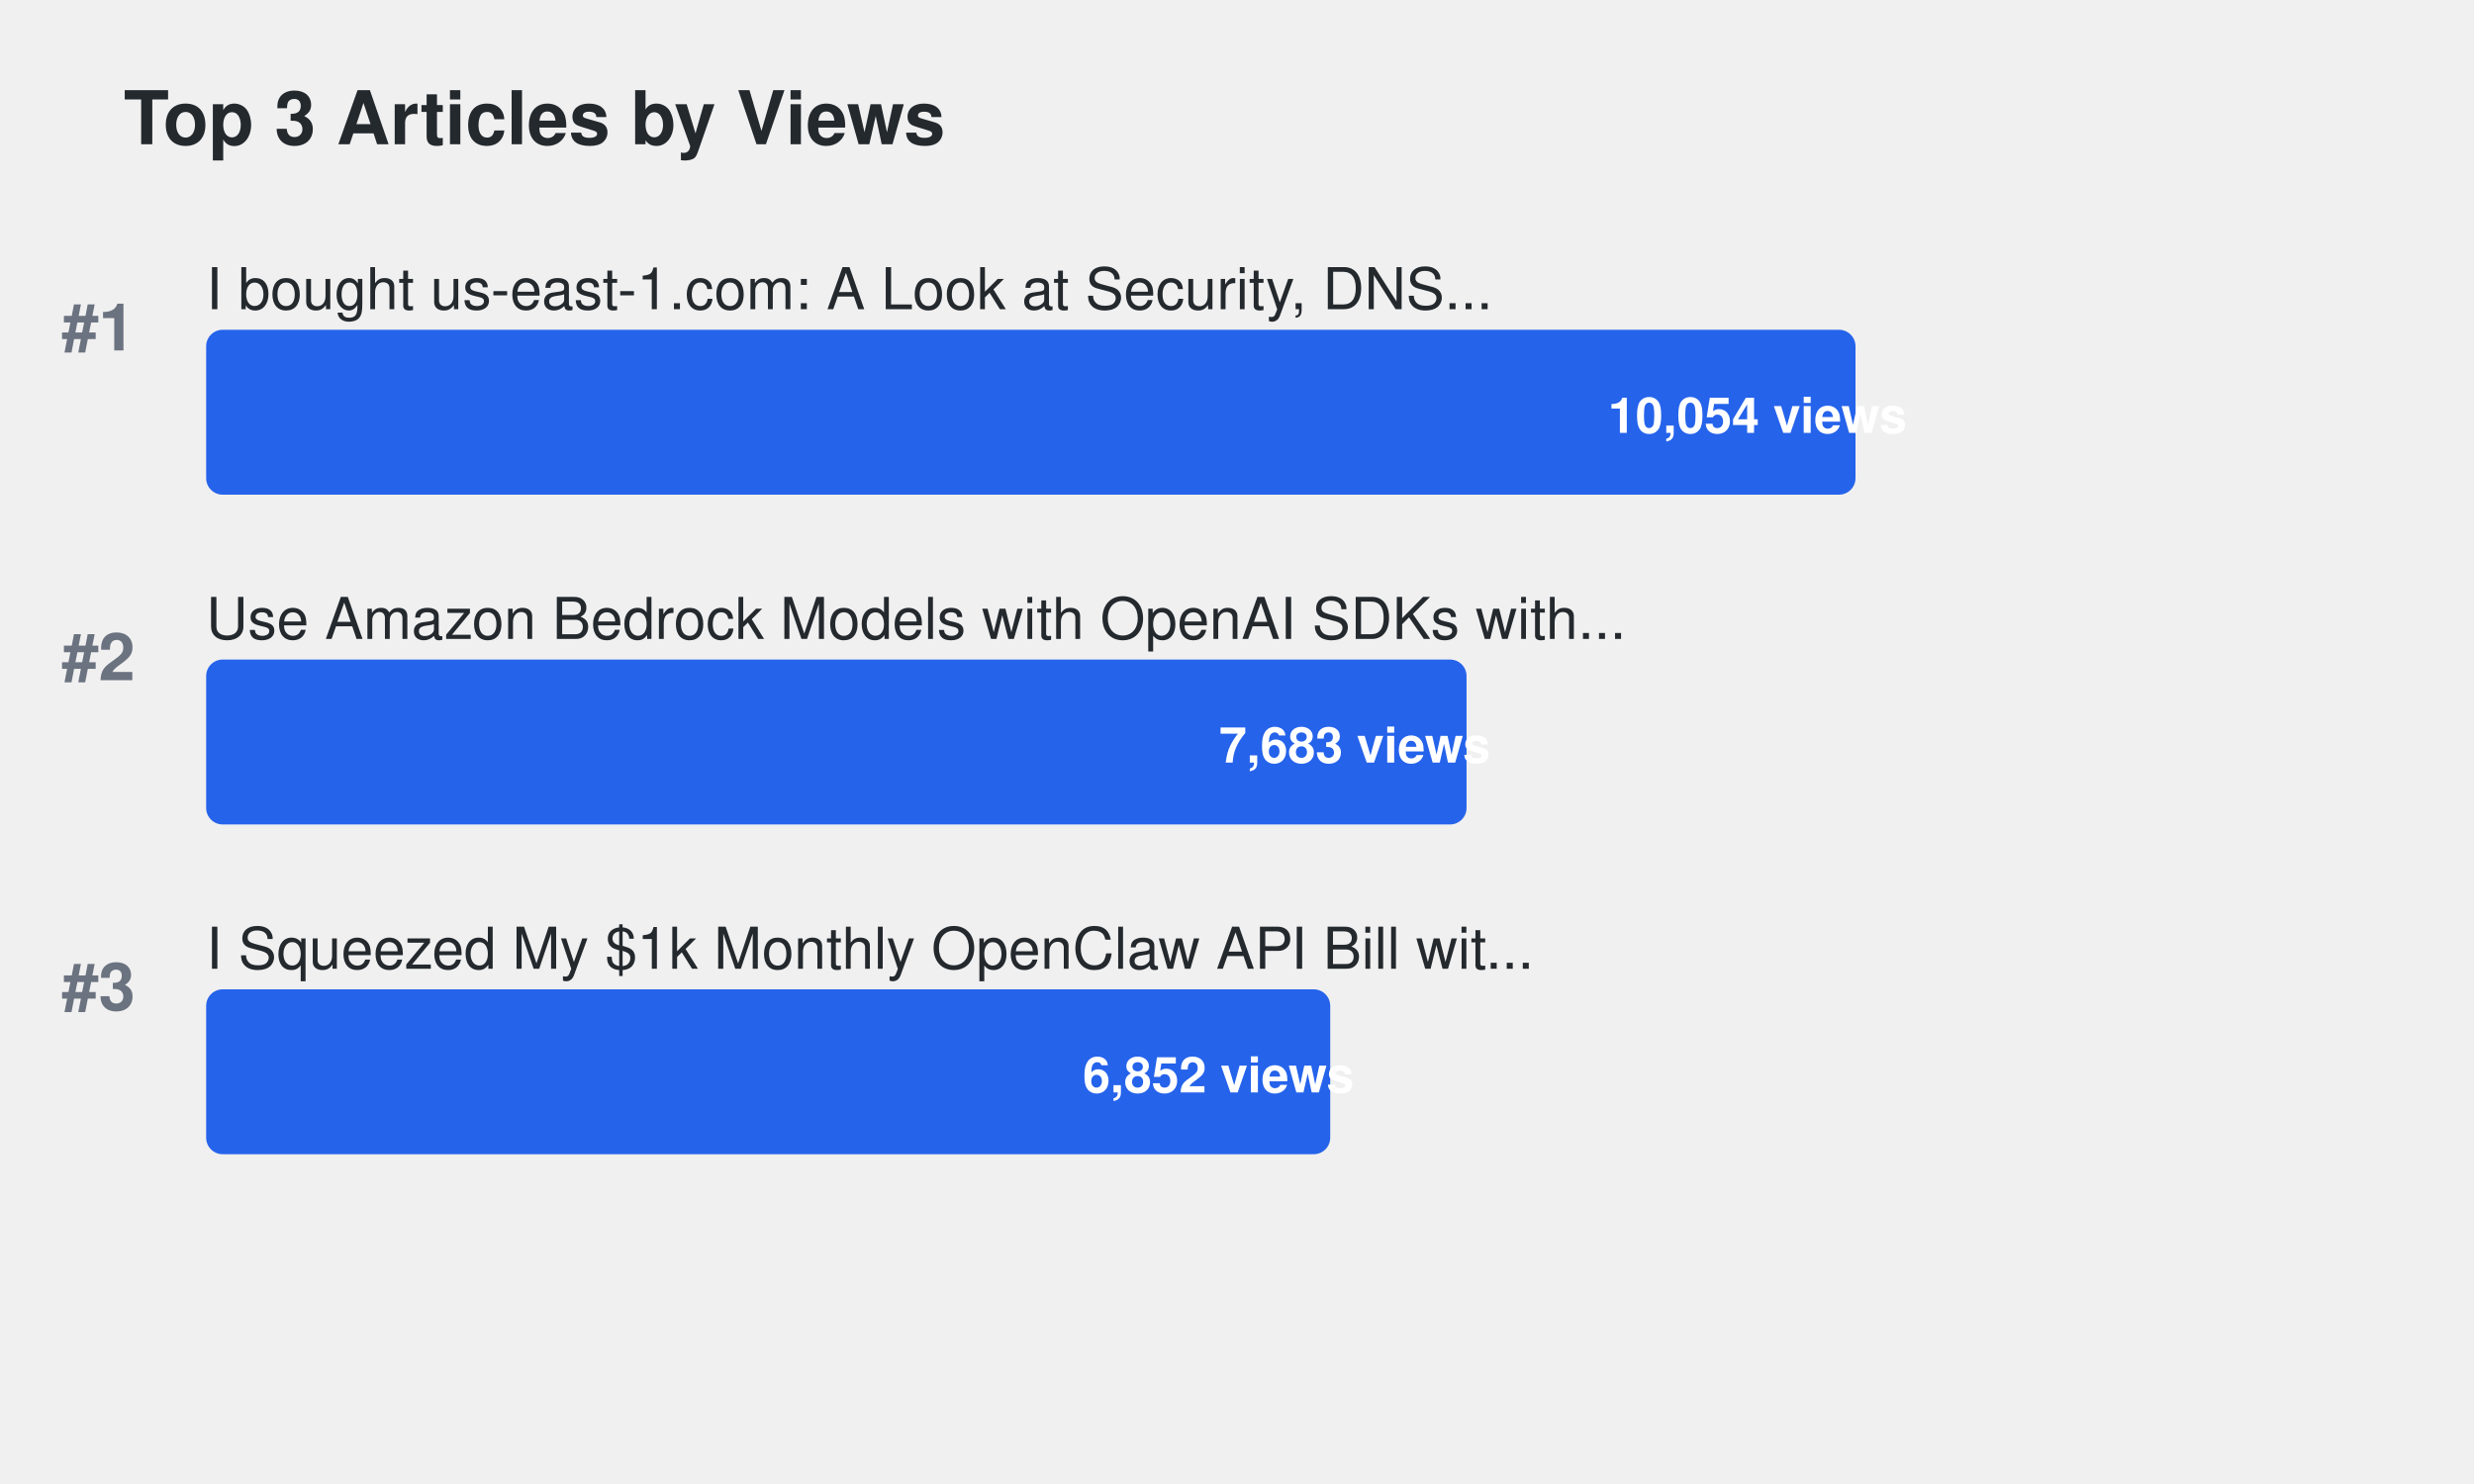
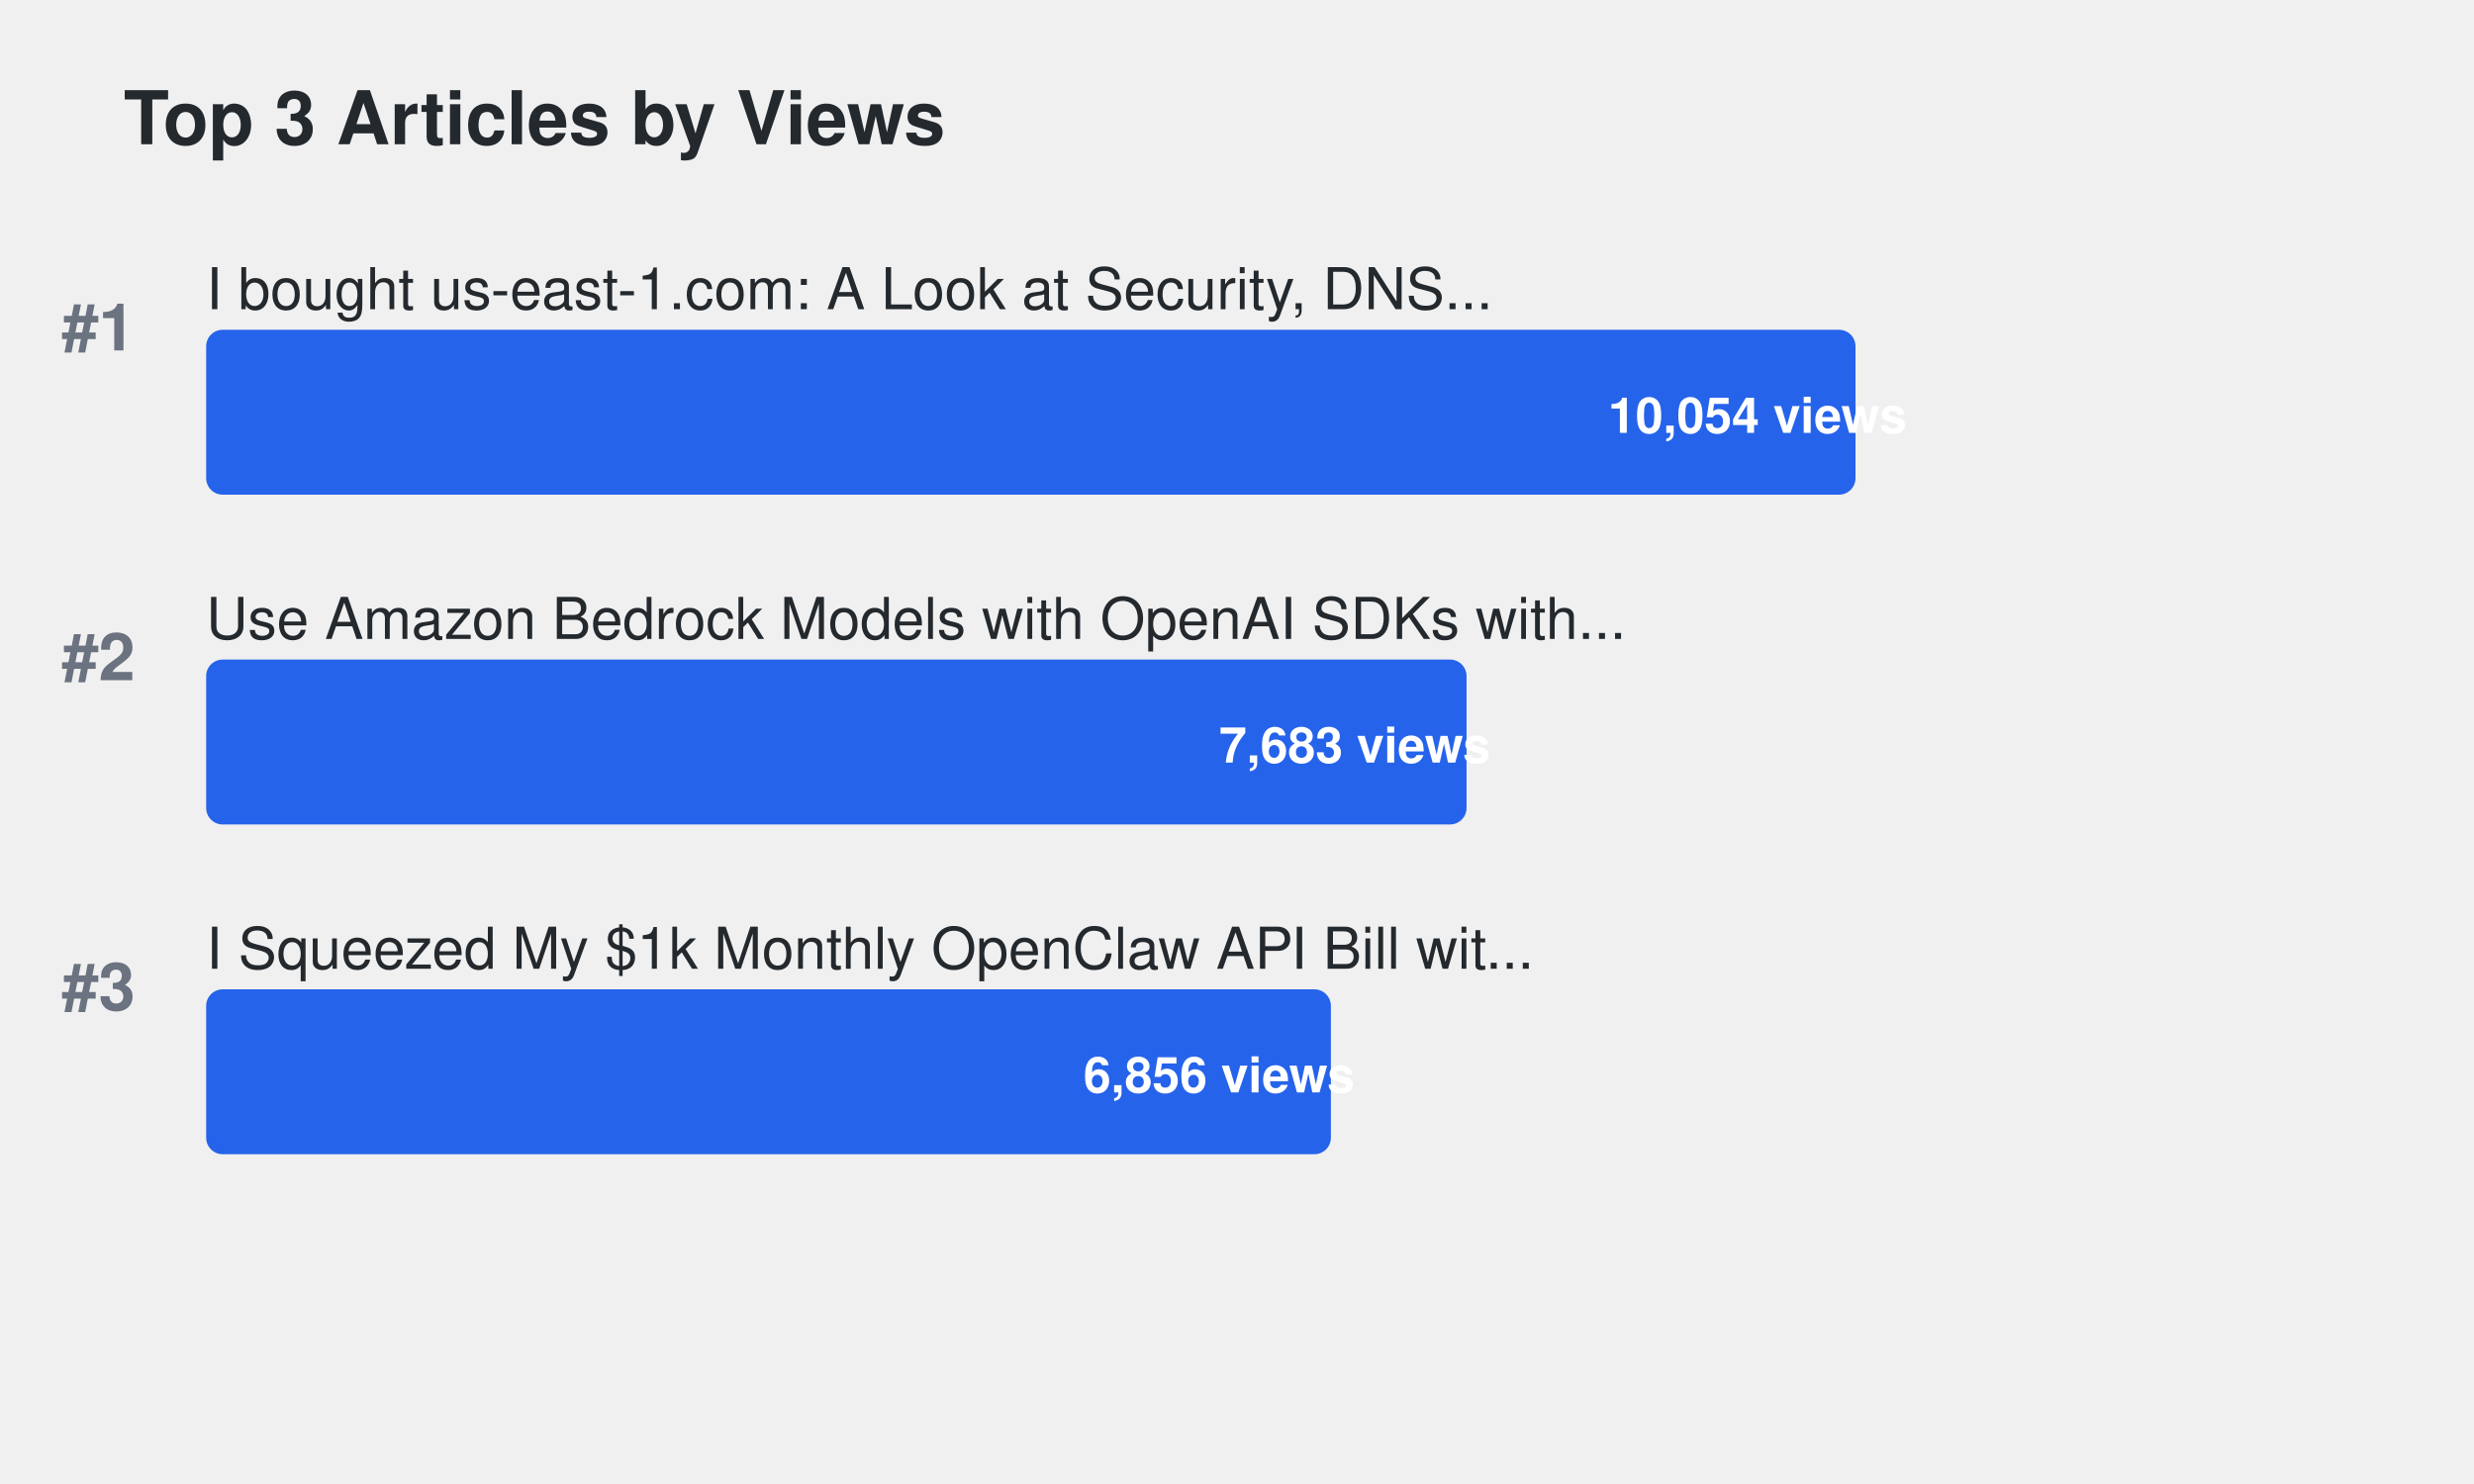
<svg xmlns="http://www.w3.org/2000/svg" width="600" height="360">
  <defs>
    <style>
.title { font-family: -apple-system, BlinkMacSystemFont, "Segoe UI", Helvetica, Arial, sans-serif; font-size: 18px; font-weight: 600; fill: #24292e; }
.article-title { font-family: -apple-system, BlinkMacSystemFont, "Segoe UI", Helvetica, Arial, sans-serif; font-size: 14px; font-weight: 500; fill: #24292e; }
.metric-value { font-family: -apple-system, BlinkMacSystemFont, "Segoe UI", Helvetica, Arial, sans-serif; font-size: 12px; font-weight: 600; fill: #ffffff; }
.rank { font-family: -apple-system, BlinkMacSystemFont, "Segoe UI", Helvetica, Arial, sans-serif; font-size: 16px; font-weight: 700; fill: #6b7280; }
.bar { rx: 4; ry: 4; }
.bar:hover { opacity: 0.8; cursor: pointer; }
a { text-decoration: none; }
a:hover .article-title { fill: #0969da; text-decoration: underline; }
a:hover .bar { opacity: 0.9; }
</style>
  </defs>
  <text x="30" y="35" class="title">Top 3 Articles by Views</text>
  <text x="15" y="85" class="rank">#1</text>
  <a href="https://dev.to/aws-builders/i-bought-us-east-1com-a-look-at-security-dns-traffic-and-protecting-aws-users-15ng" target="_blank">
    <text x="50" y="75" class="article-title">I bought us-east-1.com: A Look at Security, DNS...</text>
    <rect x="50" y="80" width="400.0" height="40" fill="#2563eb" class="bar">
</rect>
    <text x="390.0" y="105" class="metric-value" fill="#ffffff">10,054 views</text>
  </a>
  <text x="15" y="165" class="rank">#2</text>
  <a href="https://dev.to/aws-builders/use-amazon-bedrock-models-via-an-openai-api-compatible-serverless-endpoint-now-without-fixed-cost-5hf5" target="_blank">
    <text x="50" y="155" class="article-title">Use Amazon Bedrock Models with OpenAI SDKs with...</text>
    <rect x="50" y="160" width="305.669" height="40" fill="#2563eb" class="bar">
</rect>
    <text x="295.669" y="185" class="metric-value" fill="#ffffff">7,683 views</text>
  </a>
  <text x="15" y="245" class="rank">#3</text>
  <a href="https://dev.to/aws-builders/i-squeezed-my-1k-monthly-openclaw-api-bill-with-20month-in-aws-credits-heres-the-exact-setup-3gj4" target="_blank">
    <text x="50" y="235" class="article-title">I Squeezed My $1k Monthly OpenClaw API Bill wit...</text>
-     <rect x="50" y="240" width="272.608" height="40" fill="#2563eb" class="bar">
+     <rect x="50" y="240" width="272.767" height="40" fill="#2563eb" class="bar">
</rect>
-     <text x="262.608" y="265" class="metric-value" fill="#ffffff">6,852 views</text>
+     <text x="262.767" y="265" class="metric-value" fill="#ffffff">6,856 views</text>
  </a>
</svg>
